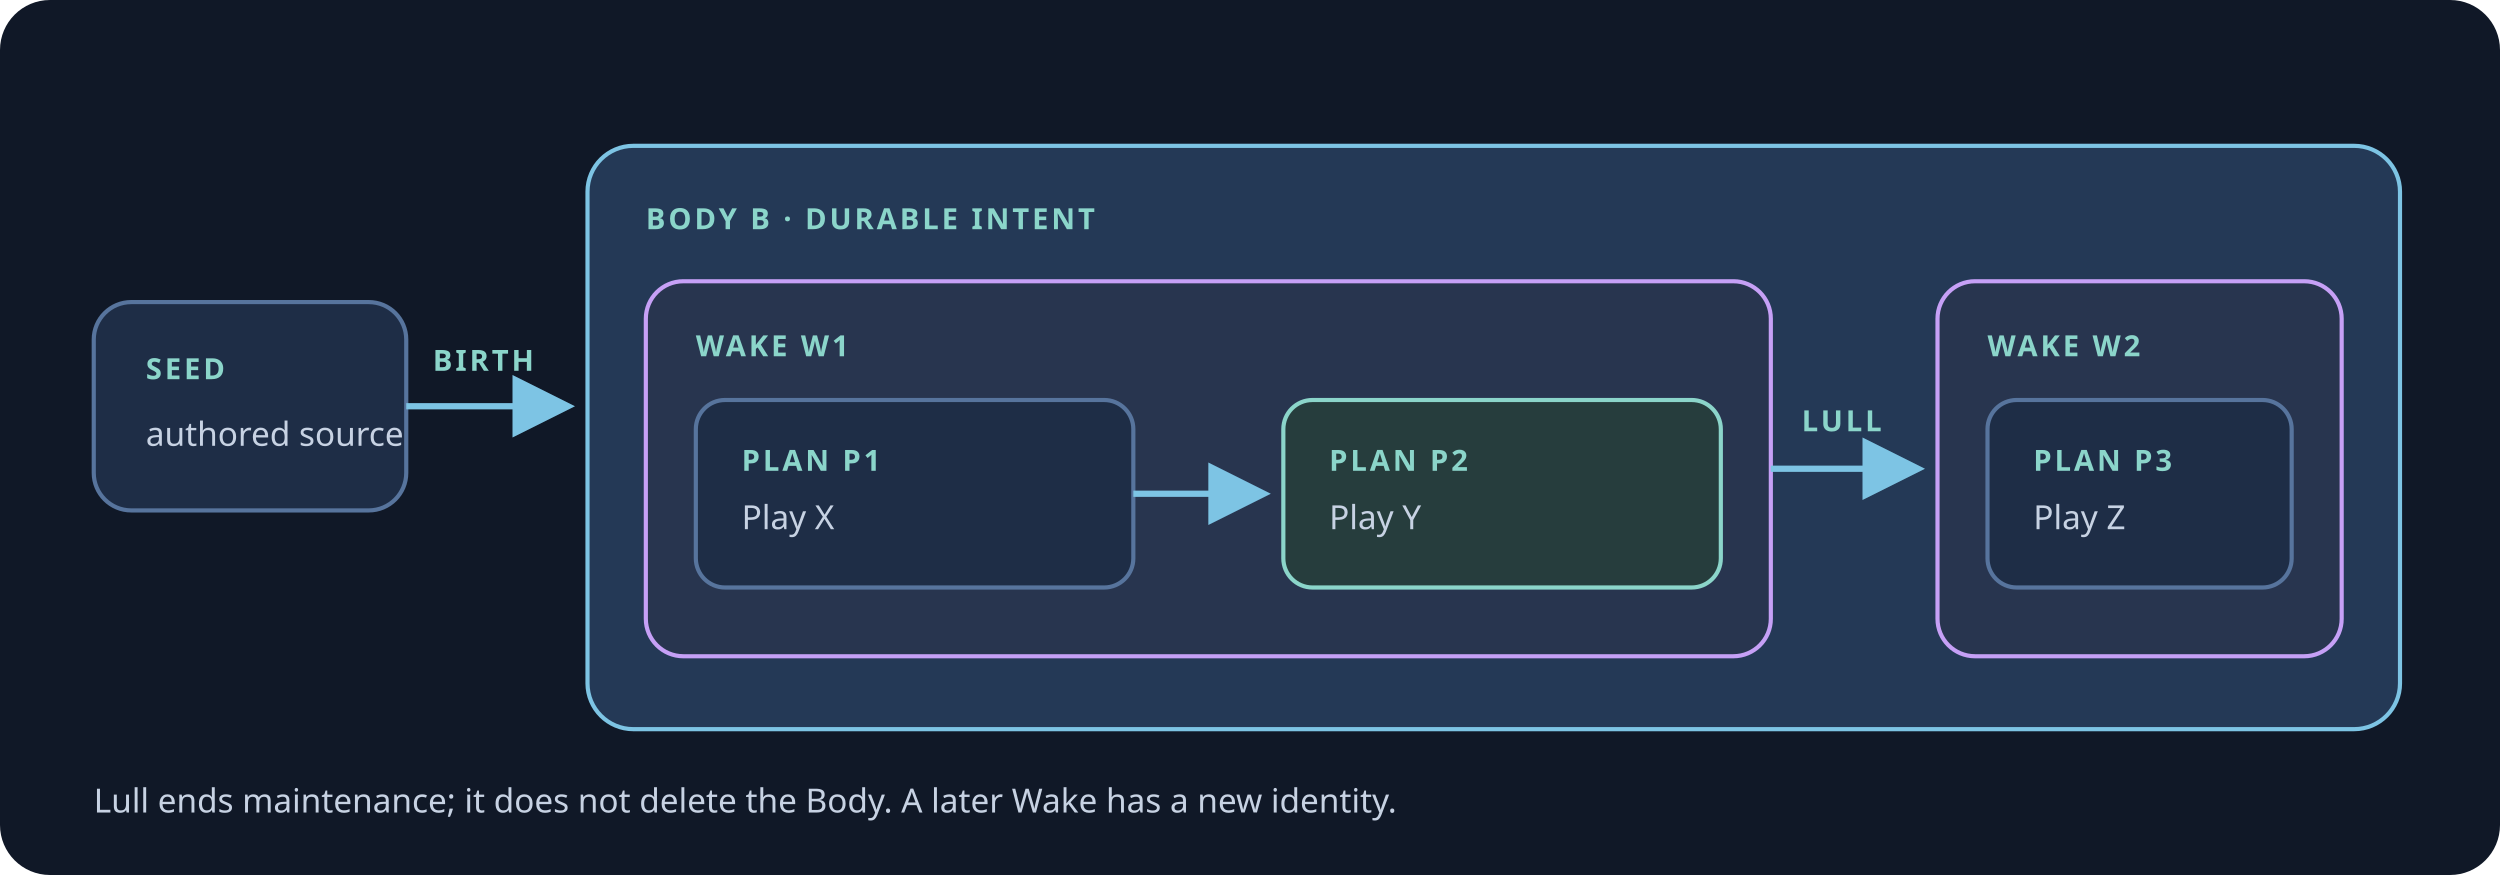
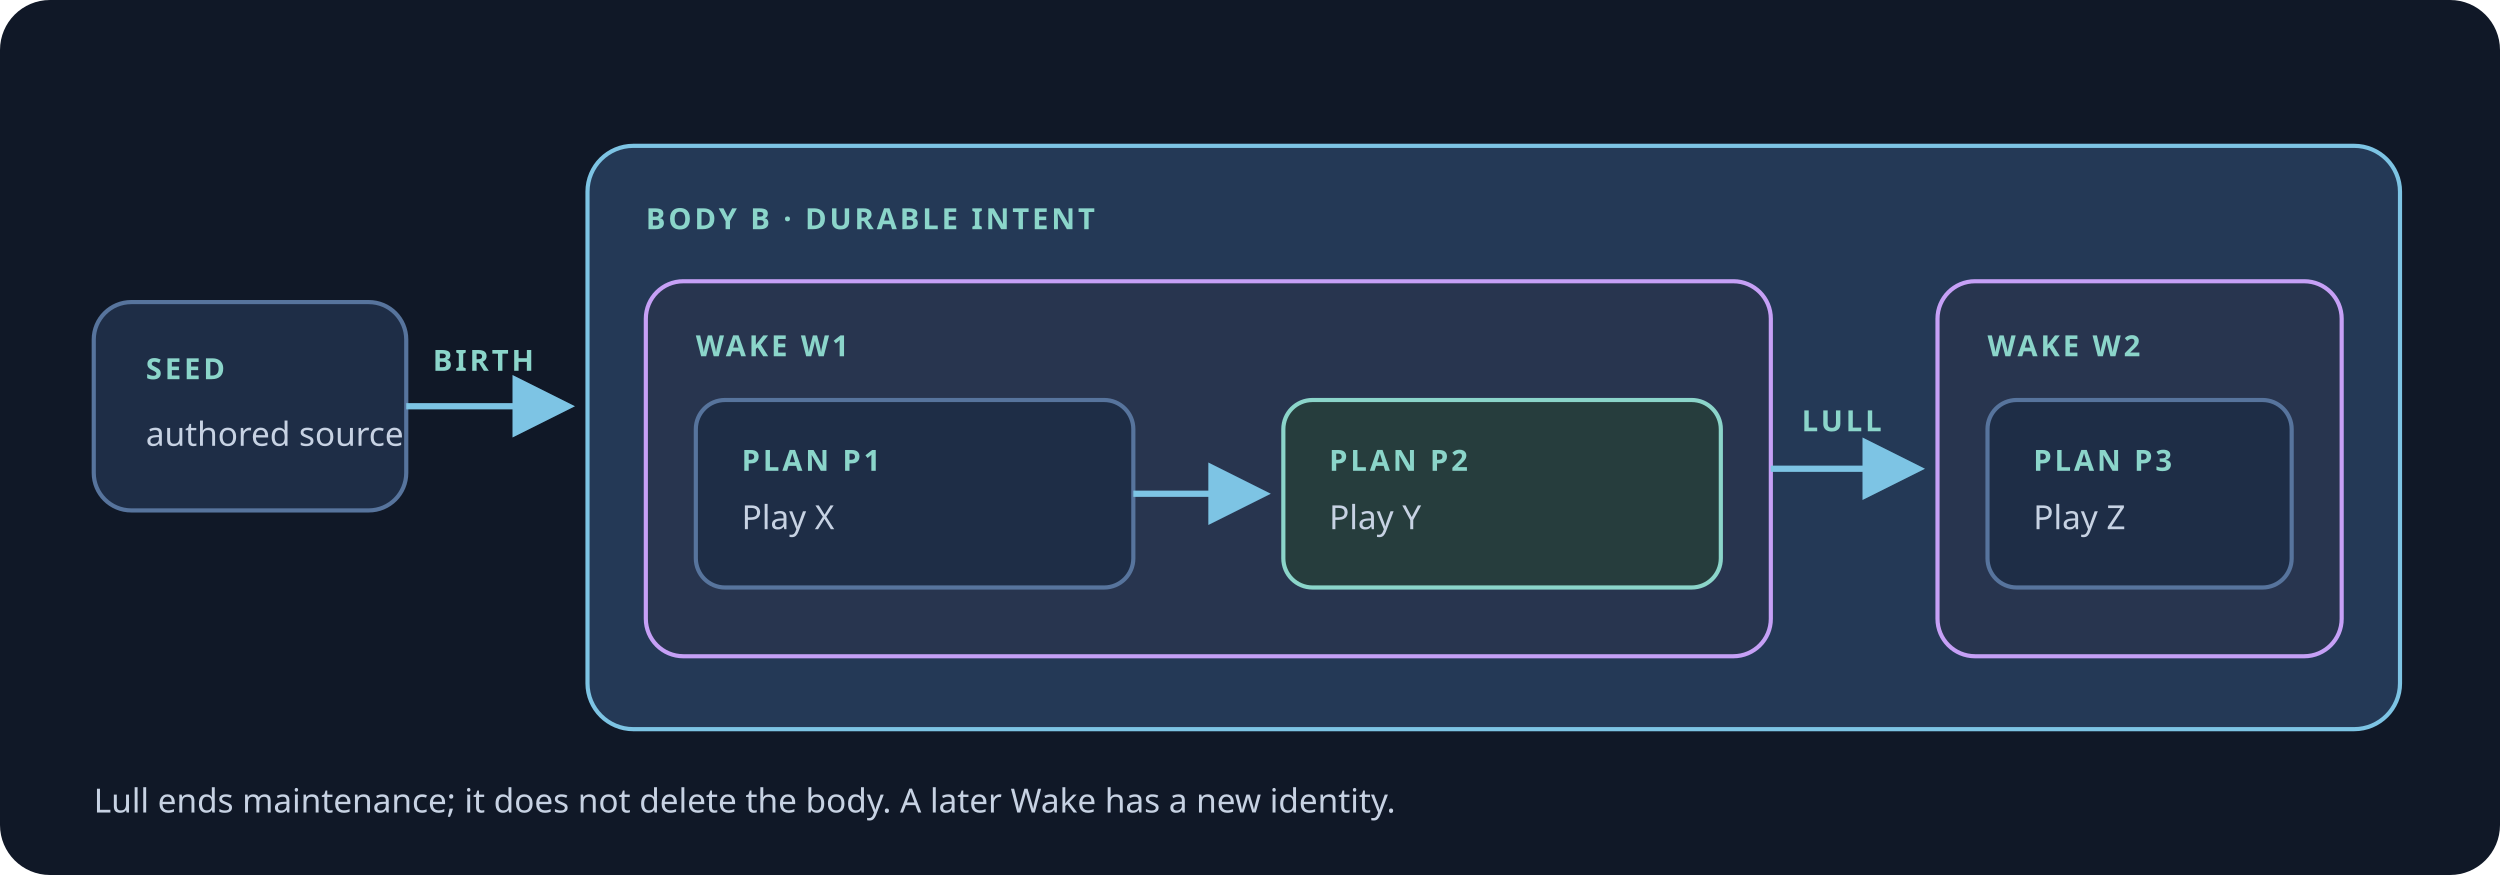
<svg xmlns="http://www.w3.org/2000/svg" width="1200" height="420" viewBox="0 0 1200 420" role="img" aria-labelledby="title desc">
  <defs>
    <marker id="a" markerWidth="10" markerHeight="10" refX="8" refY="5" orient="auto">
      <path d="M0 0l10 5-10 5z" fill="#7dc4e4" />
    </marker>
    <style>.bg{fill:#101827}.h{font:700 23px ui-sans-serif,system-ui;fill:#f4f7fb}.t{font:16px ui-sans-serif,system-ui;fill:#c7d2e3}.s{font:700 14px ui-sans-serif,system-ui;letter-spacing:1.4px;fill:#8bd5ca}.b{fill:#1e2d46;stroke:#57749d;stroke-width:2}.body{fill:#243956;stroke:#7dc4e4;stroke-width:2}.wake{fill:#28354f;stroke:#c6a0f6;stroke-width:2}.play{fill:#263d3d;stroke:#8bd5ca;stroke-width:2}.l{fill:none;stroke:#7dc4e4;stroke-width:3;marker-end:url(#a)}</style>
  </defs>
  <rect width="1200" height="420" rx="24" class="bg" />
  <rect x="45" y="145" width="150" height="100" rx="18" class="b" />
  <text x="70" y="182" class="s">SEED</text>
  <text x="70" y="214" class="t">authored source</text>
  <path d="M195 195h75" class="l" />
  <text x="232" y="178" text-anchor="middle" class="s">BIRTH</text>
  <rect x="282" y="70" width="870" height="280" rx="22" class="body" />
  <text x="310" y="110" class="s">BODY B · DURABLE INTENT</text>
  <rect x="310" y="135" width="540" height="180" rx="18" class="wake" />
  <text x="334" y="171" class="s">WAKE W1</text>
  <rect x="334" y="192" width="210" height="90" rx="14" class="b" />
  <text x="356" y="226" class="s">PLAN P1</text>
  <text x="356" y="254" class="t">Play X</text>
  <path d="M544 237h60" class="l" />
  <rect x="616" y="192" width="210" height="90" rx="14" class="play" />
  <text x="638" y="226" class="s">PLAN P2</text>
  <text x="638" y="254" class="t">Play Y</text>
  <path d="M850 225h68" class="l" />
  <text x="884" y="207" text-anchor="middle" class="s">LULL</text>
  <rect x="930" y="135" width="194" height="180" rx="18" class="wake" />
  <text x="954" y="171" class="s">WAKE W2</text>
  <rect x="954" y="192" width="146" height="90" rx="14" class="b" />
  <text x="976" y="226" class="s">PLAN P3</text>
  <text x="976" y="254" class="t">Play Z</text>
-   <text x="45" y="390" class="t">Lull ends maintenance; it does not delete the Body. A later Wake has a new identity.</text>
+   <text x="45" y="390" class="t">Lull ends maintenance; it does not delete the body. A later Wake has a new identity.</text>
</svg>
